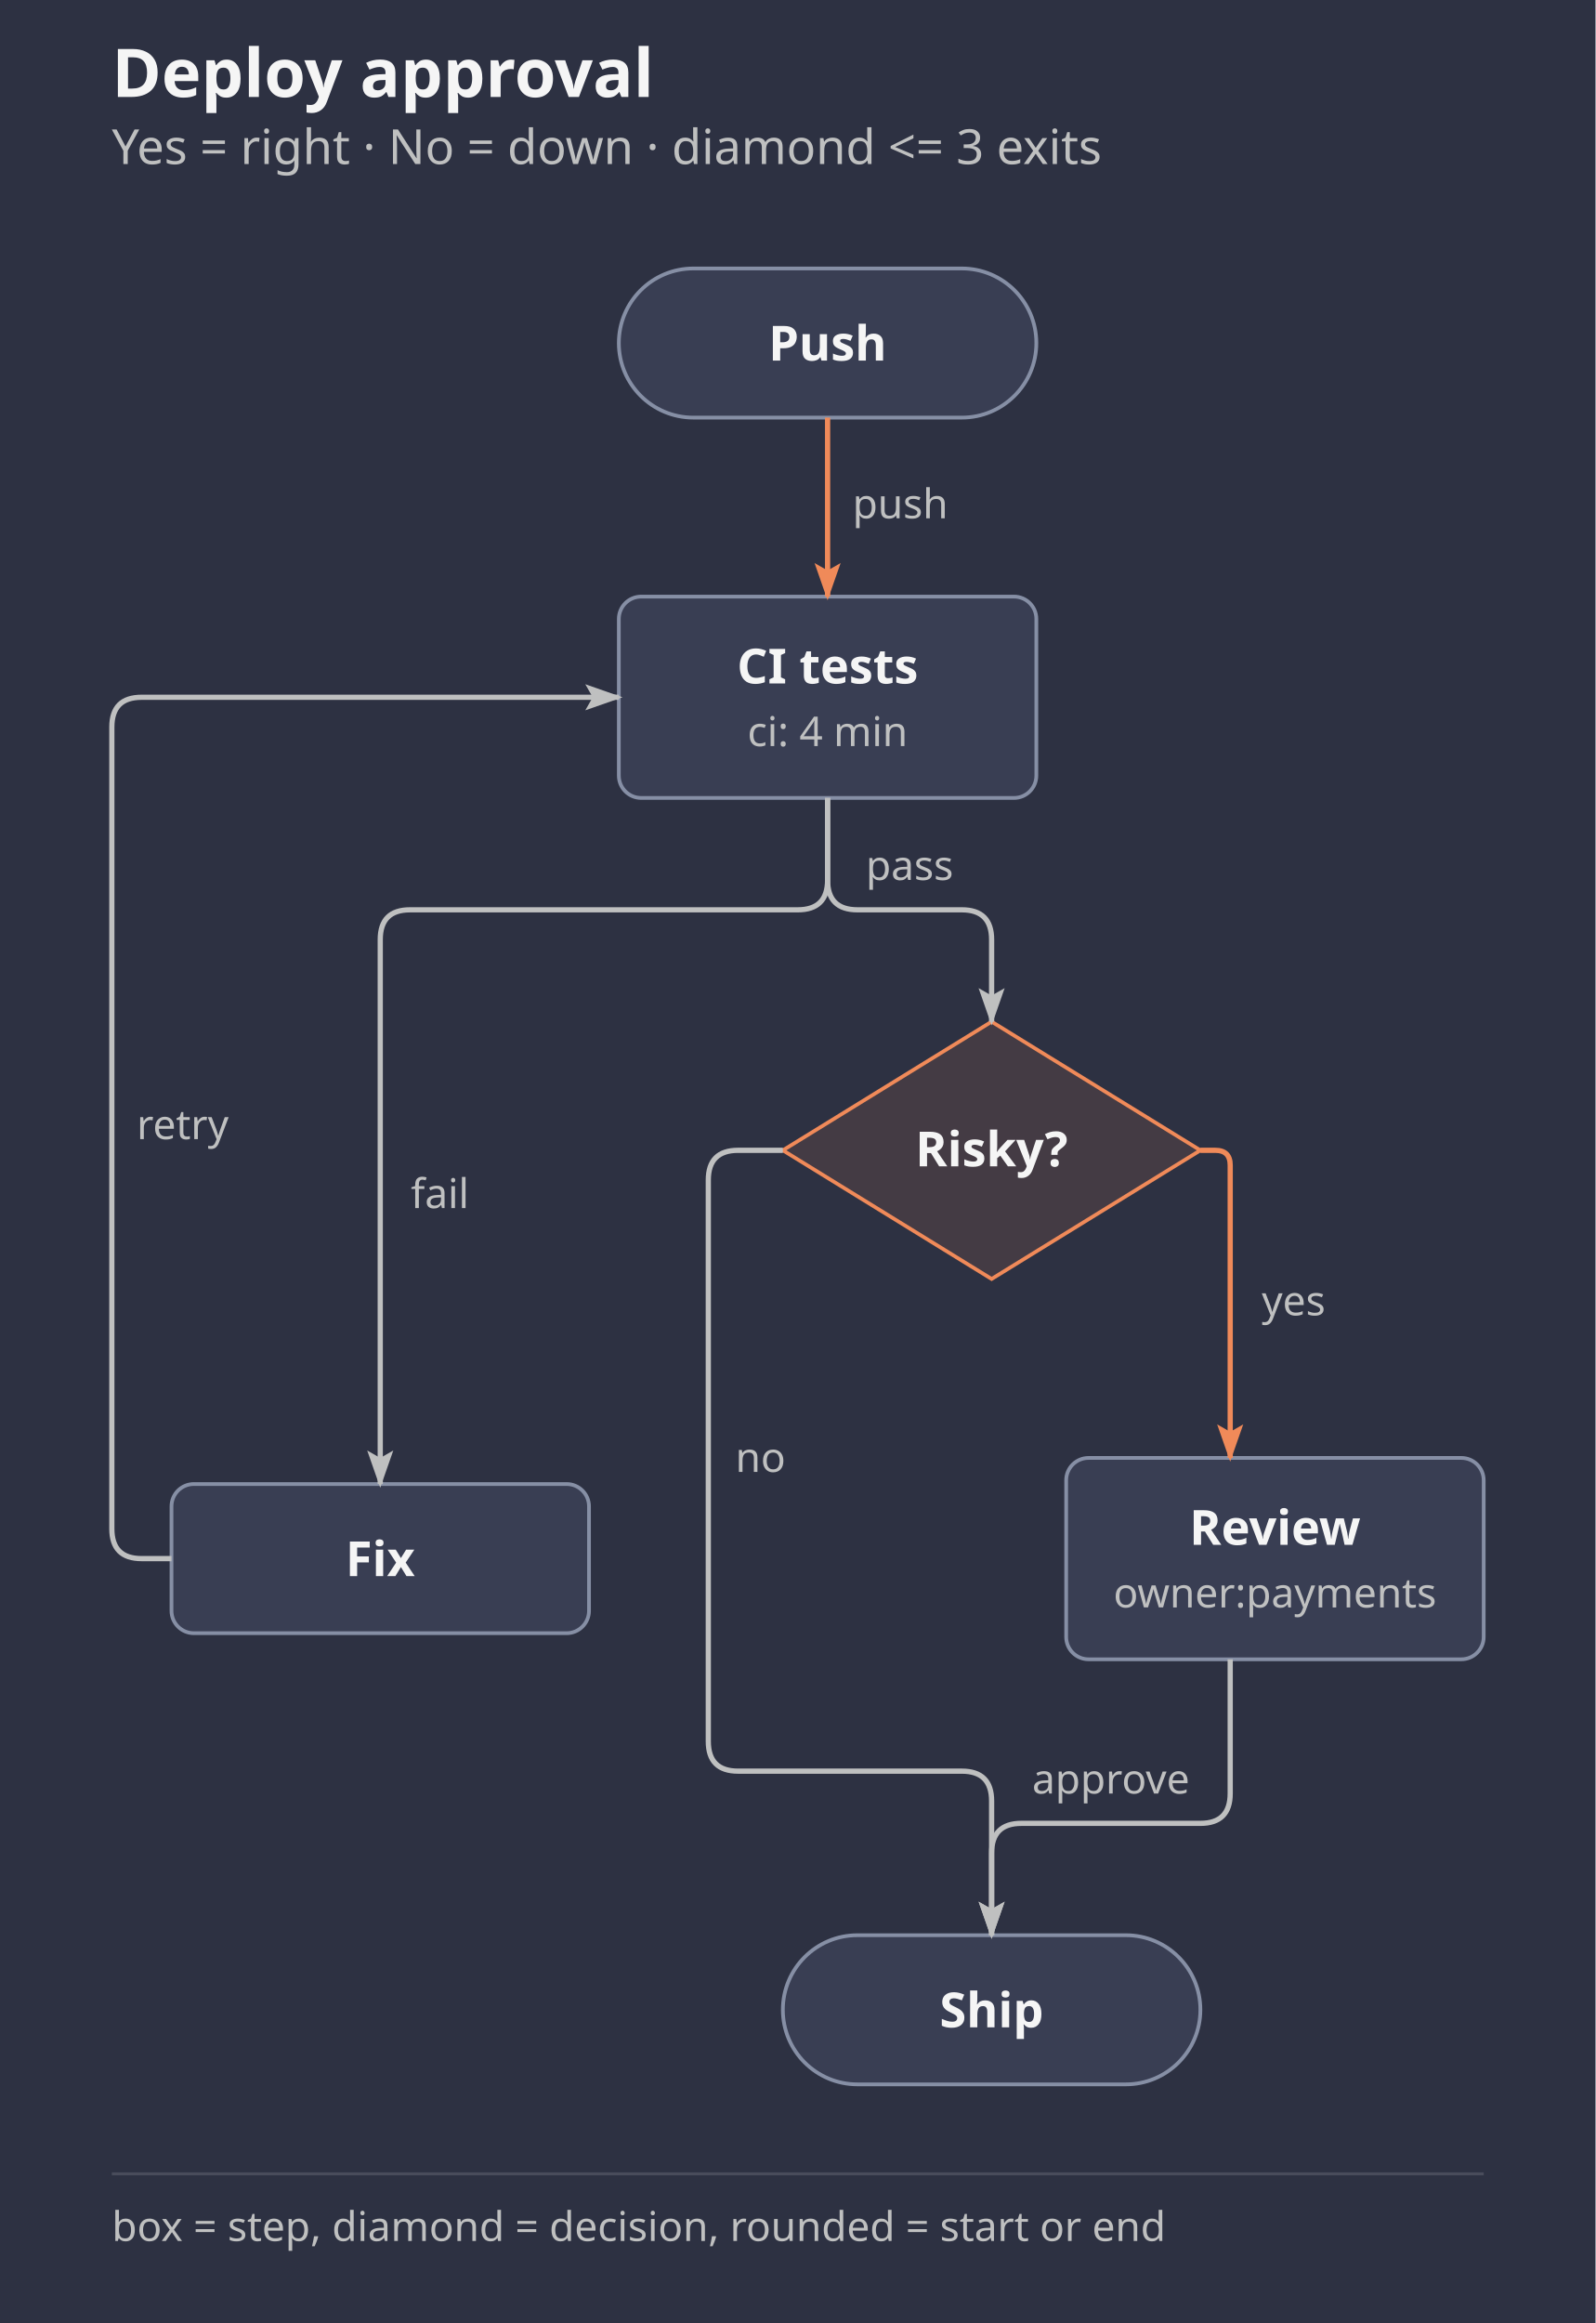
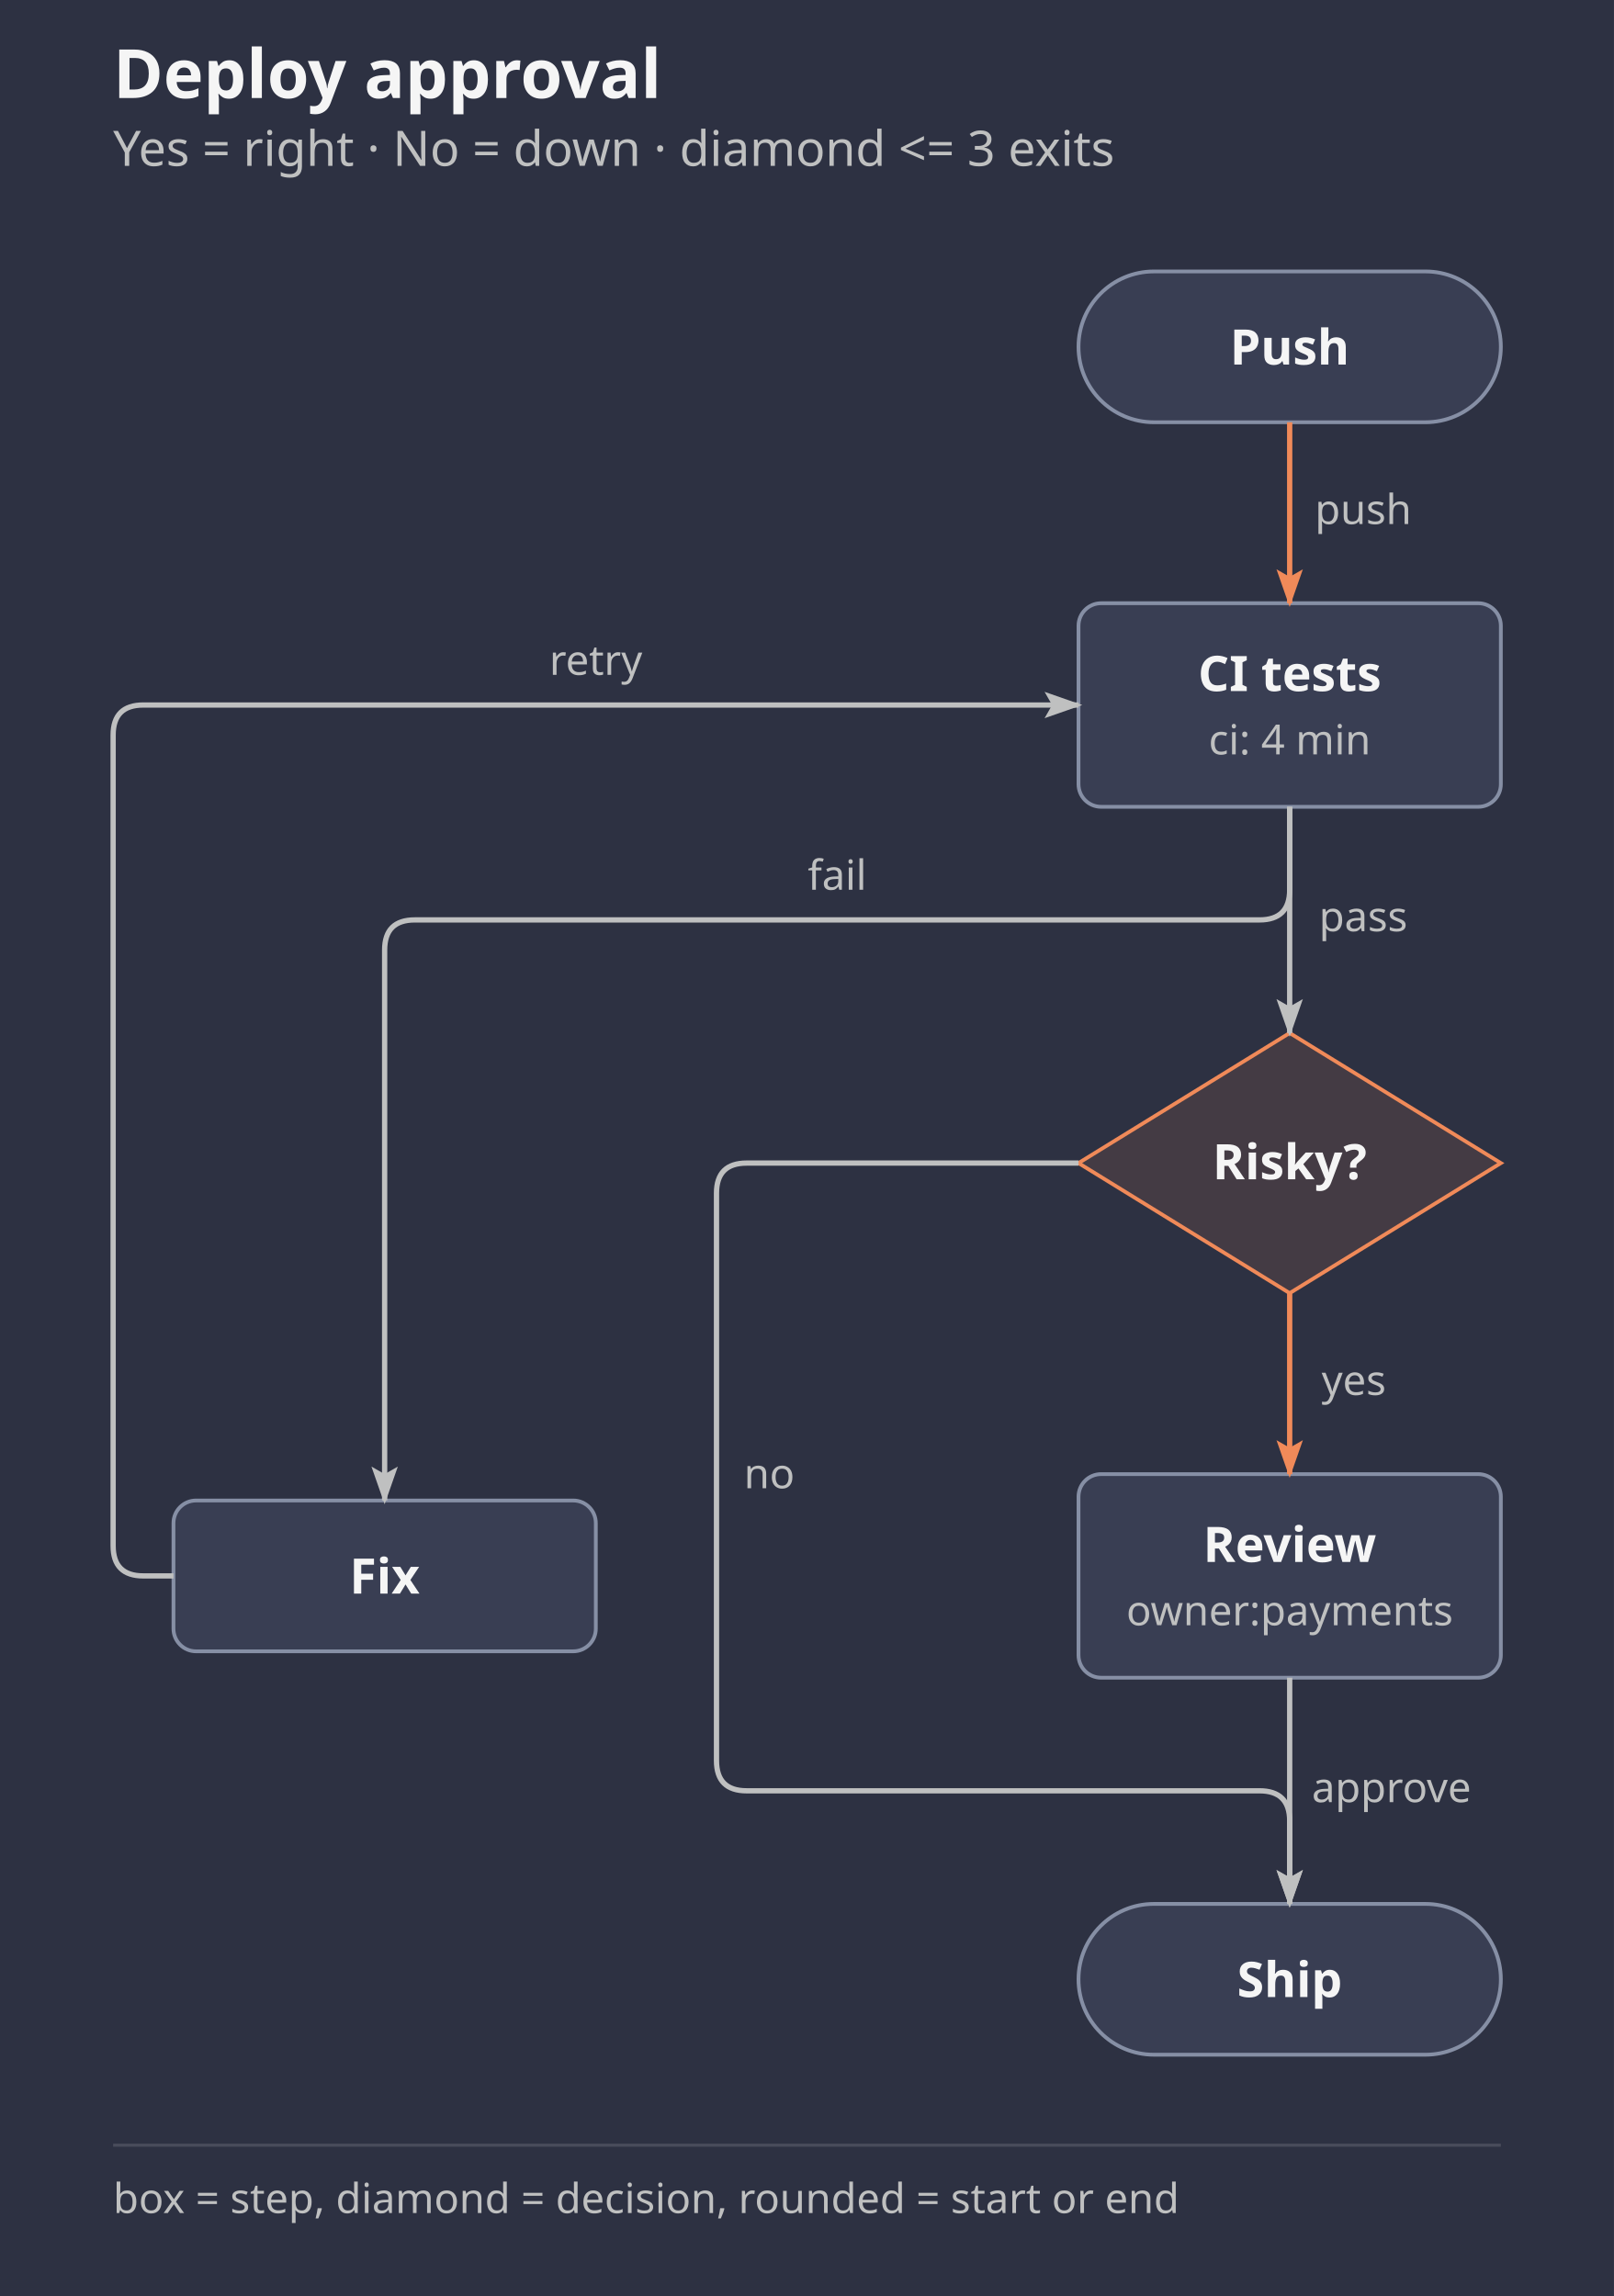
- <svg xmlns="http://www.w3.org/2000/svg" role="graphics-document" aria-roledescription="flow diagram" viewBox="0 0 428 623" width="428">
-   <rect width="428" height="623" fill="#2d3142" aria-hidden="true" />
+ <svg xmlns="http://www.w3.org/2000/svg" role="graphics-document" aria-roledescription="flow diagram" viewBox="0 0 428 609" width="428">
+   <rect width="428" height="609" fill="#2d3142" aria-hidden="true" />
  <defs>
    <marker id="a" markerWidth="10" markerHeight="7" refX="9" refY="3.5" orient="auto" markerUnits="userSpaceOnUse">
      <polygon points="0 0,10 3.5,0 7,2 3.5" fill="#bfc0c0" />
    </marker>
    <marker id="aa" markerWidth="10" markerHeight="7" refX="9" refY="3.5" orient="auto" markerUnits="userSpaceOnUse">
      <polygon points="0 0,10 3.5,0 7,2 3.5" fill="#f08a59" />
    </marker>
    <marker id="al" markerWidth="10" markerHeight="7" refX="9" refY="3.5" orient="auto" markerUnits="userSpaceOnUse">
      <polygon points="0 0,10 3.5,0 7,2 3.5" fill="#6a95d8" />
    </marker>
    <marker id="ar" markerWidth="10" markerHeight="7" refX="9" refY="3.5" orient="auto" markerUnits="userSpaceOnUse">
      <polygon points="0 0,10 3.5,0 7,2 3.5" fill="#aab2c4" />
    </marker>
  </defs>
  <text x="30" y="26" font-size="18" font-weight="600" font-family="system-ui, 'Segoe UI', sans-serif" fill="#f5f5f5">Deploy approval</text>
  <text x="30" y="44" font-size="13" font-family="system-ui, 'Segoe UI', sans-serif" fill="#bfc0c0">Yes = right · No = down · diamond &lt;= 3 exits</text>
-   <rect x="166" y="72" width="112" height="40" rx="20" fill="#2d3142" aria-hidden="true" />
-   <rect x="166" y="72" width="112" height="40" rx="20" fill="#393e53" stroke="#868fa5" data-node="start" data-label="Push" role="graphics-symbol" aria-roledescription="start or end" aria-label="Push" />
-   <text x="222" y="96.7" font-size="13" font-weight="600" font-family="system-ui, 'Segoe UI', sans-serif" fill="#f5f5f5" text-anchor="middle" aria-hidden="true">Push</text>
-   <rect x="166" y="160" width="112" height="54" rx="6" fill="#2d3142" aria-hidden="true" />
-   <rect x="166" y="160" width="112" height="54" rx="6" fill="#393e53" stroke="#868fa5" data-node="tests" data-label="CI tests" role="graphics-symbol" aria-roledescription="box" aria-label="CI tests, ci: 4 min" />
-   <text x="222" y="183.3" font-size="13" font-weight="600" font-family="system-ui, 'Segoe UI', sans-serif" fill="#f5f5f5" text-anchor="middle" aria-hidden="true">CI tests</text>
-   <text x="222" y="200.1" font-size="11" font-family="system-ui, 'Segoe UI', sans-serif" fill="#bfc0c0" text-anchor="middle" aria-hidden="true">ci: 4 min</text>
-   <polygon points="266,274 322,308.5 266,343 210,308.5" fill="#2d3142" aria-hidden="true" />
-   <polygon points="266,274 322,308.5 266,343 210,308.5" fill="rgba(240,138,89,0.12)" stroke="#f08a59" data-node="risk?" data-label="Risky?" data-cx="266" data-cy="308.5" role="graphics-symbol" aria-roledescription="decision" aria-label="Risky?" />
-   <text x="266" y="312.8" font-size="13" font-weight="600" font-family="system-ui, 'Segoe UI', sans-serif" fill="#f5f5f5" text-anchor="middle" aria-hidden="true">Risky?</text>
+   <rect x="286" y="72" width="112" height="40" rx="20" fill="#2d3142" aria-hidden="true" />
+   <rect x="286" y="72" width="112" height="40" rx="20" fill="#393e53" stroke="#868fa5" data-node="start" data-label="Push" role="graphics-symbol" aria-roledescription="start or end" aria-label="Push" />
+   <text x="342" y="96.7" font-size="13" font-weight="600" font-family="system-ui, 'Segoe UI', sans-serif" fill="#f5f5f5" text-anchor="middle" aria-hidden="true">Push</text>
+   <rect x="286" y="160" width="112" height="54" rx="6" fill="#2d3142" aria-hidden="true" />
+   <rect x="286" y="160" width="112" height="54" rx="6" fill="#393e53" stroke="#868fa5" data-node="tests" data-label="CI tests" role="graphics-symbol" aria-roledescription="box" aria-label="CI tests, ci: 4 min" />
+   <text x="342" y="183.3" font-size="13" font-weight="600" font-family="system-ui, 'Segoe UI', sans-serif" fill="#f5f5f5" text-anchor="middle" aria-hidden="true">CI tests</text>
+   <text x="342" y="200.1" font-size="11" font-family="system-ui, 'Segoe UI', sans-serif" fill="#bfc0c0" text-anchor="middle" aria-hidden="true">ci: 4 min</text>
+   <polygon points="342,274 398,308.5 342,343 286,308.5" fill="#2d3142" aria-hidden="true" />
+   <polygon points="342,274 398,308.5 342,343 286,308.5" fill="rgba(240,138,89,0.12)" stroke="#f08a59" data-node="risk?" data-label="Risky?" data-cx="342" data-cy="308.5" role="graphics-symbol" aria-roledescription="decision" aria-label="Risky?" />
+   <text x="342" y="312.8" font-size="13" font-weight="600" font-family="system-ui, 'Segoe UI', sans-serif" fill="#f5f5f5" text-anchor="middle" aria-hidden="true">Risky?</text>
  <rect x="46" y="398" width="112" height="40" rx="6" fill="#2d3142" aria-hidden="true" />
  <rect x="46" y="398" width="112" height="40" rx="6" fill="#393e53" stroke="#868fa5" data-node="fix" data-label="Fix" role="graphics-symbol" aria-roledescription="box" aria-label="Fix" />
  <text x="102" y="422.7" font-size="13" font-weight="600" font-family="system-ui, 'Segoe UI', sans-serif" fill="#f5f5f5" text-anchor="middle" aria-hidden="true">Fix</text>
  <rect x="286" y="391" width="112" height="54" rx="6" fill="#2d3142" aria-hidden="true" />
  <rect x="286" y="391" width="112" height="54" rx="6" fill="#393e53" stroke="#868fa5" data-node="review" data-label="Review" role="graphics-symbol" aria-roledescription="box" aria-label="Review, owner:payments" />
  <text x="342" y="414.3" font-size="13" font-weight="600" font-family="system-ui, 'Segoe UI', sans-serif" fill="#f5f5f5" text-anchor="middle" aria-hidden="true">Review</text>
  <text x="342" y="431.1" font-size="11" font-family="system-ui, 'Segoe UI', sans-serif" fill="#bfc0c0" text-anchor="middle" aria-hidden="true">owner:payments</text>
-   <rect x="210" y="519" width="112" height="40" rx="20" fill="#2d3142" aria-hidden="true" />
-   <rect x="210" y="519" width="112" height="40" rx="20" fill="#393e53" stroke="#868fa5" data-node="ship" data-label="Ship" role="graphics-symbol" aria-roledescription="start or end" aria-label="Ship" />
-   <text x="266" y="543.7" font-size="13" font-weight="600" font-family="system-ui, 'Segoe UI', sans-serif" fill="#f5f5f5" text-anchor="middle" aria-hidden="true">Ship</text>
-   <path d="M222,112 L222,160" fill="none" stroke="#f08a59" stroke-width="1.4" marker-end="url(#aa)" data-from="start" data-to="tests" data-label="push" data-id="start-&gt;tests:push" data-from-port="s" data-to-port="n" role="graphics-symbol" aria-roledescription="arrow" aria-label="Push to CI tests: push" />
-   <path d="M222,214 L222,236 Q222,244 230,244 L258,244 Q266,244 266,252 L266,274" fill="none" stroke="#bfc0c0" stroke-width="1.4" marker-end="url(#a)" data-from="tests" data-to="risk?" data-label="pass" data-id="tests-&gt;risk?:pass" data-from-port="s" data-to-port="n" role="graphics-symbol" aria-roledescription="arrow" aria-label="CI tests to Risky?: pass" />
-   <path d="M222,214 L222,236 Q222,244 214,244 L110,244 Q102,244 102,252 L102,398" fill="none" stroke="#bfc0c0" stroke-width="1.4" marker-end="url(#a)" data-from="tests" data-to="fix" data-label="fail" data-id="tests-&gt;fix:fail" data-from-port="s" data-to-port="n" role="graphics-symbol" aria-roledescription="arrow" aria-label="CI tests to Fix: fail" />
-   <path d="M322,308.5 L326,308.5 Q330,308.5 330,312.5 L330,391" fill="none" stroke="#f08a59" stroke-width="1.4" marker-end="url(#aa)" data-from="risk?" data-to="review" data-label="yes" data-id="risk?-&gt;review:yes" data-from-port="e" data-to-port="n" role="graphics-symbol" aria-roledescription="arrow" aria-label="Risky? to Review: yes" />
-   <path d="M210,308.5 L198,308.5 Q190,308.5 190,316.5 L190,467 Q190,475 198,475 L258,475 Q266,475 266,483 L266,519" fill="none" stroke="#bfc0c0" stroke-width="1.4" marker-end="url(#a)" data-from="risk?" data-to="ship" data-label="no" data-id="risk?-&gt;ship:no" data-from-port="w" data-to-port="n" role="graphics-symbol" aria-roledescription="arrow" aria-label="Risky? to Ship: no" />
-   <path d="M46,418 L38,418 Q30,418 30,410 L30,195 Q30,187 38,187 L166,187" fill="none" stroke="#bfc0c0" stroke-width="1.4" marker-end="url(#a)" data-from="fix" data-to="tests" data-label="retry" data-id="fix-&gt;tests:retry" data-from-port="w" data-to-port="w" role="graphics-symbol" aria-roledescription="arrow" aria-label="Fix to CI tests: retry" />
-   <path d="M330,445 L330,481 Q330,489 322,489 L274,489 Q266,489 266,497 L266,519" fill="none" stroke="#bfc0c0" stroke-width="1.4" marker-end="url(#a)" data-from="review" data-to="ship" data-label="approve" data-id="review-&gt;ship:approve" data-from-port="s" data-to-port="n" role="graphics-symbol" aria-roledescription="arrow" aria-label="Review to Ship: approve" />
-   <rect x="226" y="127" width="31" height="16" rx="2" fill="#2d3142" aria-hidden="true" />
-   <text x="241.5" y="139" font-size="11" font-family="system-ui, 'Segoe UI', sans-serif" fill="#bfc0c0" text-anchor="middle" aria-hidden="true">push</text>
-   <rect x="228.5" y="224" width="31" height="16" rx="2" fill="#2d3142" aria-hidden="true" />
-   <text x="244" y="236" font-size="11" font-family="system-ui, 'Segoe UI', sans-serif" fill="#bfc0c0" text-anchor="middle" aria-hidden="true">pass</text>
-   <rect x="106" y="312" width="24" height="16" rx="2" fill="#2d3142" aria-hidden="true" />
-   <text x="118" y="324" font-size="11" font-family="system-ui, 'Segoe UI', sans-serif" fill="#bfc0c0" text-anchor="middle" aria-hidden="true">fail</text>
-   <rect x="334" y="340.75" width="26" height="16" rx="2" fill="#2d3142" aria-hidden="true" />
-   <text x="347" y="352.75" font-size="11" font-family="system-ui, 'Segoe UI', sans-serif" fill="#bfc0c0" text-anchor="middle" aria-hidden="true">yes</text>
+   <rect x="286" y="505" width="112" height="40" rx="20" fill="#2d3142" aria-hidden="true" />
+   <rect x="286" y="505" width="112" height="40" rx="20" fill="#393e53" stroke="#868fa5" data-node="ship" data-label="Ship" role="graphics-symbol" aria-roledescription="start or end" aria-label="Ship" />
+   <text x="342" y="529.7" font-size="13" font-weight="600" font-family="system-ui, 'Segoe UI', sans-serif" fill="#f5f5f5" text-anchor="middle" aria-hidden="true">Ship</text>
+   <path d="M342,112 L342,160" fill="none" stroke="#f08a59" stroke-width="1.4" marker-end="url(#aa)" data-from="start" data-to="tests" data-label="push" data-id="start-&gt;tests:push" data-from-port="s" data-to-port="n" role="graphics-symbol" aria-roledescription="arrow" aria-label="Push to CI tests: push" />
+   <path d="M342,214 L342,274" fill="none" stroke="#bfc0c0" stroke-width="1.4" marker-end="url(#a)" data-from="tests" data-to="risk?" data-label="pass" data-id="tests-&gt;risk?:pass" data-from-port="s" data-to-port="n" role="graphics-symbol" aria-roledescription="arrow" aria-label="CI tests to Risky?: pass" />
+   <path d="M342,214 L342,236 Q342,244 334,244 L110,244 Q102,244 102,252 L102,398" fill="none" stroke="#bfc0c0" stroke-width="1.4" marker-end="url(#a)" data-from="tests" data-to="fix" data-label="fail" data-id="tests-&gt;fix:fail" data-from-port="s" data-to-port="n" role="graphics-symbol" aria-roledescription="arrow" aria-label="CI tests to Fix: fail" />
+   <path d="M342,343 L342,391" fill="none" stroke="#f08a59" stroke-width="1.4" marker-end="url(#aa)" data-from="risk?" data-to="review" data-label="yes" data-id="risk?-&gt;review:yes" data-from-port="s" data-to-port="n" role="graphics-symbol" aria-roledescription="arrow" aria-label="Risky? to Review: yes" />
+   <path d="M286,308.5 L198,308.5 Q190,308.5 190,316.5 L190,467 Q190,475 198,475 L334,475 Q342,475 342,483 L342,505" fill="none" stroke="#bfc0c0" stroke-width="1.4" marker-end="url(#a)" data-from="risk?" data-to="ship" data-label="no" data-id="risk?-&gt;ship:no" data-from-port="w" data-to-port="n" role="graphics-symbol" aria-roledescription="arrow" aria-label="Risky? to Ship: no" />
+   <path d="M46,418 L38,418 Q30,418 30,410 L30,195 Q30,187 38,187 L286,187" fill="none" stroke="#bfc0c0" stroke-width="1.4" marker-end="url(#a)" data-from="fix" data-to="tests" data-label="retry" data-id="fix-&gt;tests:retry" data-from-port="w" data-to-port="w" role="graphics-symbol" aria-roledescription="arrow" aria-label="Fix to CI tests: retry" />
+   <path d="M342,445 L342,505" fill="none" stroke="#bfc0c0" stroke-width="1.4" marker-end="url(#a)" data-from="review" data-to="ship" data-label="approve" data-id="review-&gt;ship:approve" data-from-port="s" data-to-port="n" role="graphics-symbol" aria-roledescription="arrow" aria-label="Review to Ship: approve" />
+   <rect x="346" y="127" width="31" height="16" rx="2" fill="#2d3142" aria-hidden="true" />
+   <text x="361.5" y="139" font-size="11" font-family="system-ui, 'Segoe UI', sans-serif" fill="#bfc0c0" text-anchor="middle" aria-hidden="true">push</text>
+   <rect x="346" y="235" width="31" height="16" rx="2" fill="#2d3142" aria-hidden="true" />
+   <text x="361.5" y="247" font-size="11" font-family="system-ui, 'Segoe UI', sans-serif" fill="#bfc0c0" text-anchor="middle" aria-hidden="true">pass</text>
+   <rect x="210" y="224" width="24" height="16" rx="2" fill="#2d3142" aria-hidden="true" />
+   <text x="222" y="236" font-size="11" font-family="system-ui, 'Segoe UI', sans-serif" fill="#bfc0c0" text-anchor="middle" aria-hidden="true">fail</text>
+   <rect x="346" y="358" width="26" height="16" rx="2" fill="#2d3142" aria-hidden="true" />
+   <text x="359" y="370" font-size="11" font-family="system-ui, 'Segoe UI', sans-serif" fill="#bfc0c0" text-anchor="middle" aria-hidden="true">yes</text>
  <rect x="194" y="382.75" width="20" height="16" rx="2" fill="#2d3142" aria-hidden="true" />
  <text x="204" y="394.75" font-size="11" font-family="system-ui, 'Segoe UI', sans-serif" fill="#bfc0c0" text-anchor="middle" aria-hidden="true">no</text>
-   <rect x="34" y="293.5" width="30" height="16" rx="2" fill="#2d3142" aria-hidden="true" />
-   <text x="49" y="305.5" font-size="11" font-family="system-ui, 'Segoe UI', sans-serif" fill="#bfc0c0" text-anchor="middle" aria-hidden="true">retry</text>
-   <rect x="275" y="469" width="46" height="16" rx="2" fill="#2d3142" aria-hidden="true" />
-   <text x="298" y="481" font-size="11" font-family="system-ui, 'Segoe UI', sans-serif" fill="#bfc0c0" text-anchor="middle" aria-hidden="true">approve</text>
-   <line x1="30" y1="583" x2="398" y2="583" stroke="rgba(245,245,245,0.14)" stroke-width=".8" aria-hidden="true" />
-   <text x="30" y="601" font-size="11" font-family="system-ui, 'Segoe UI', sans-serif" fill="#bfc0c0">box = step, diamond = decision, rounded = start or end</text>
+   <rect x="143" y="167" width="30" height="16" rx="2" fill="#2d3142" aria-hidden="true" />
+   <text x="158" y="179" font-size="11" font-family="system-ui, 'Segoe UI', sans-serif" fill="#bfc0c0" text-anchor="middle" aria-hidden="true">retry</text>
+   <rect x="346" y="466" width="46" height="16" rx="2" fill="#2d3142" aria-hidden="true" />
+   <text x="369" y="478" font-size="11" font-family="system-ui, 'Segoe UI', sans-serif" fill="#bfc0c0" text-anchor="middle" aria-hidden="true">approve</text>
+   <line x1="30" y1="569" x2="398" y2="569" stroke="rgba(245,245,245,0.14)" stroke-width=".8" aria-hidden="true" />
+   <text x="30" y="587" font-size="11" font-family="system-ui, 'Segoe UI', sans-serif" fill="#bfc0c0">box = step, diamond = decision, rounded = start or end</text>
</svg>
